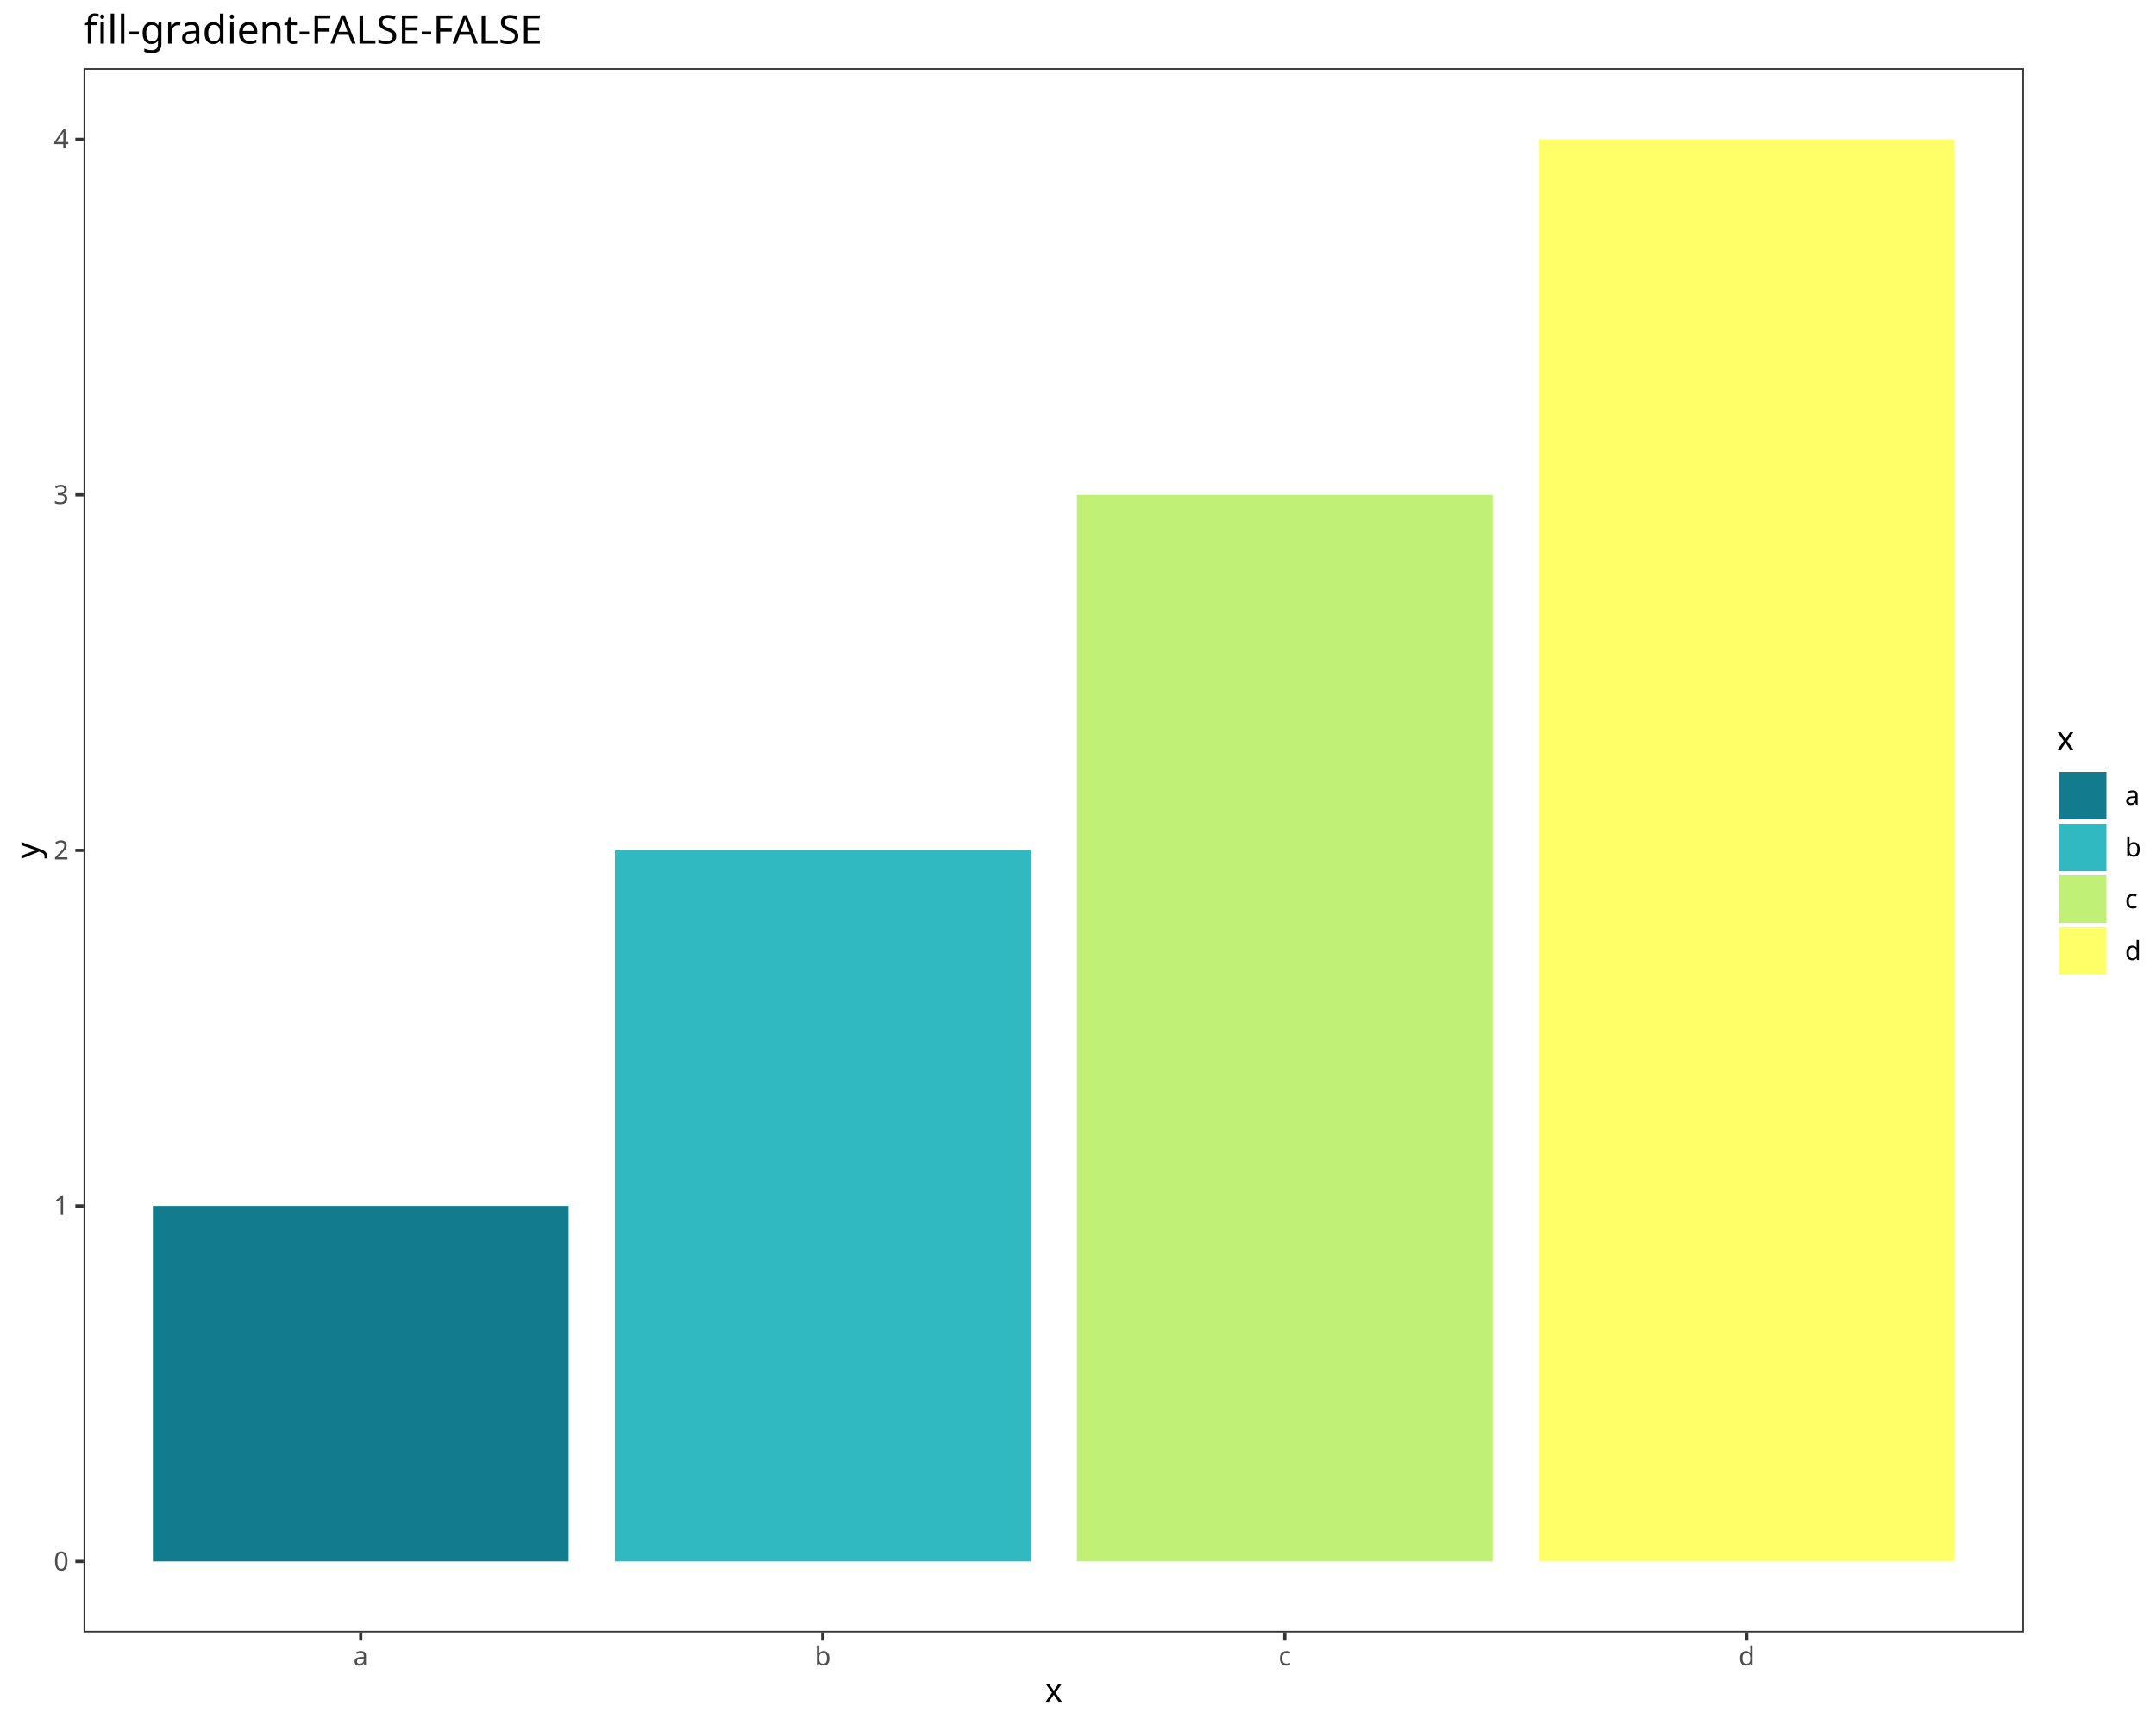
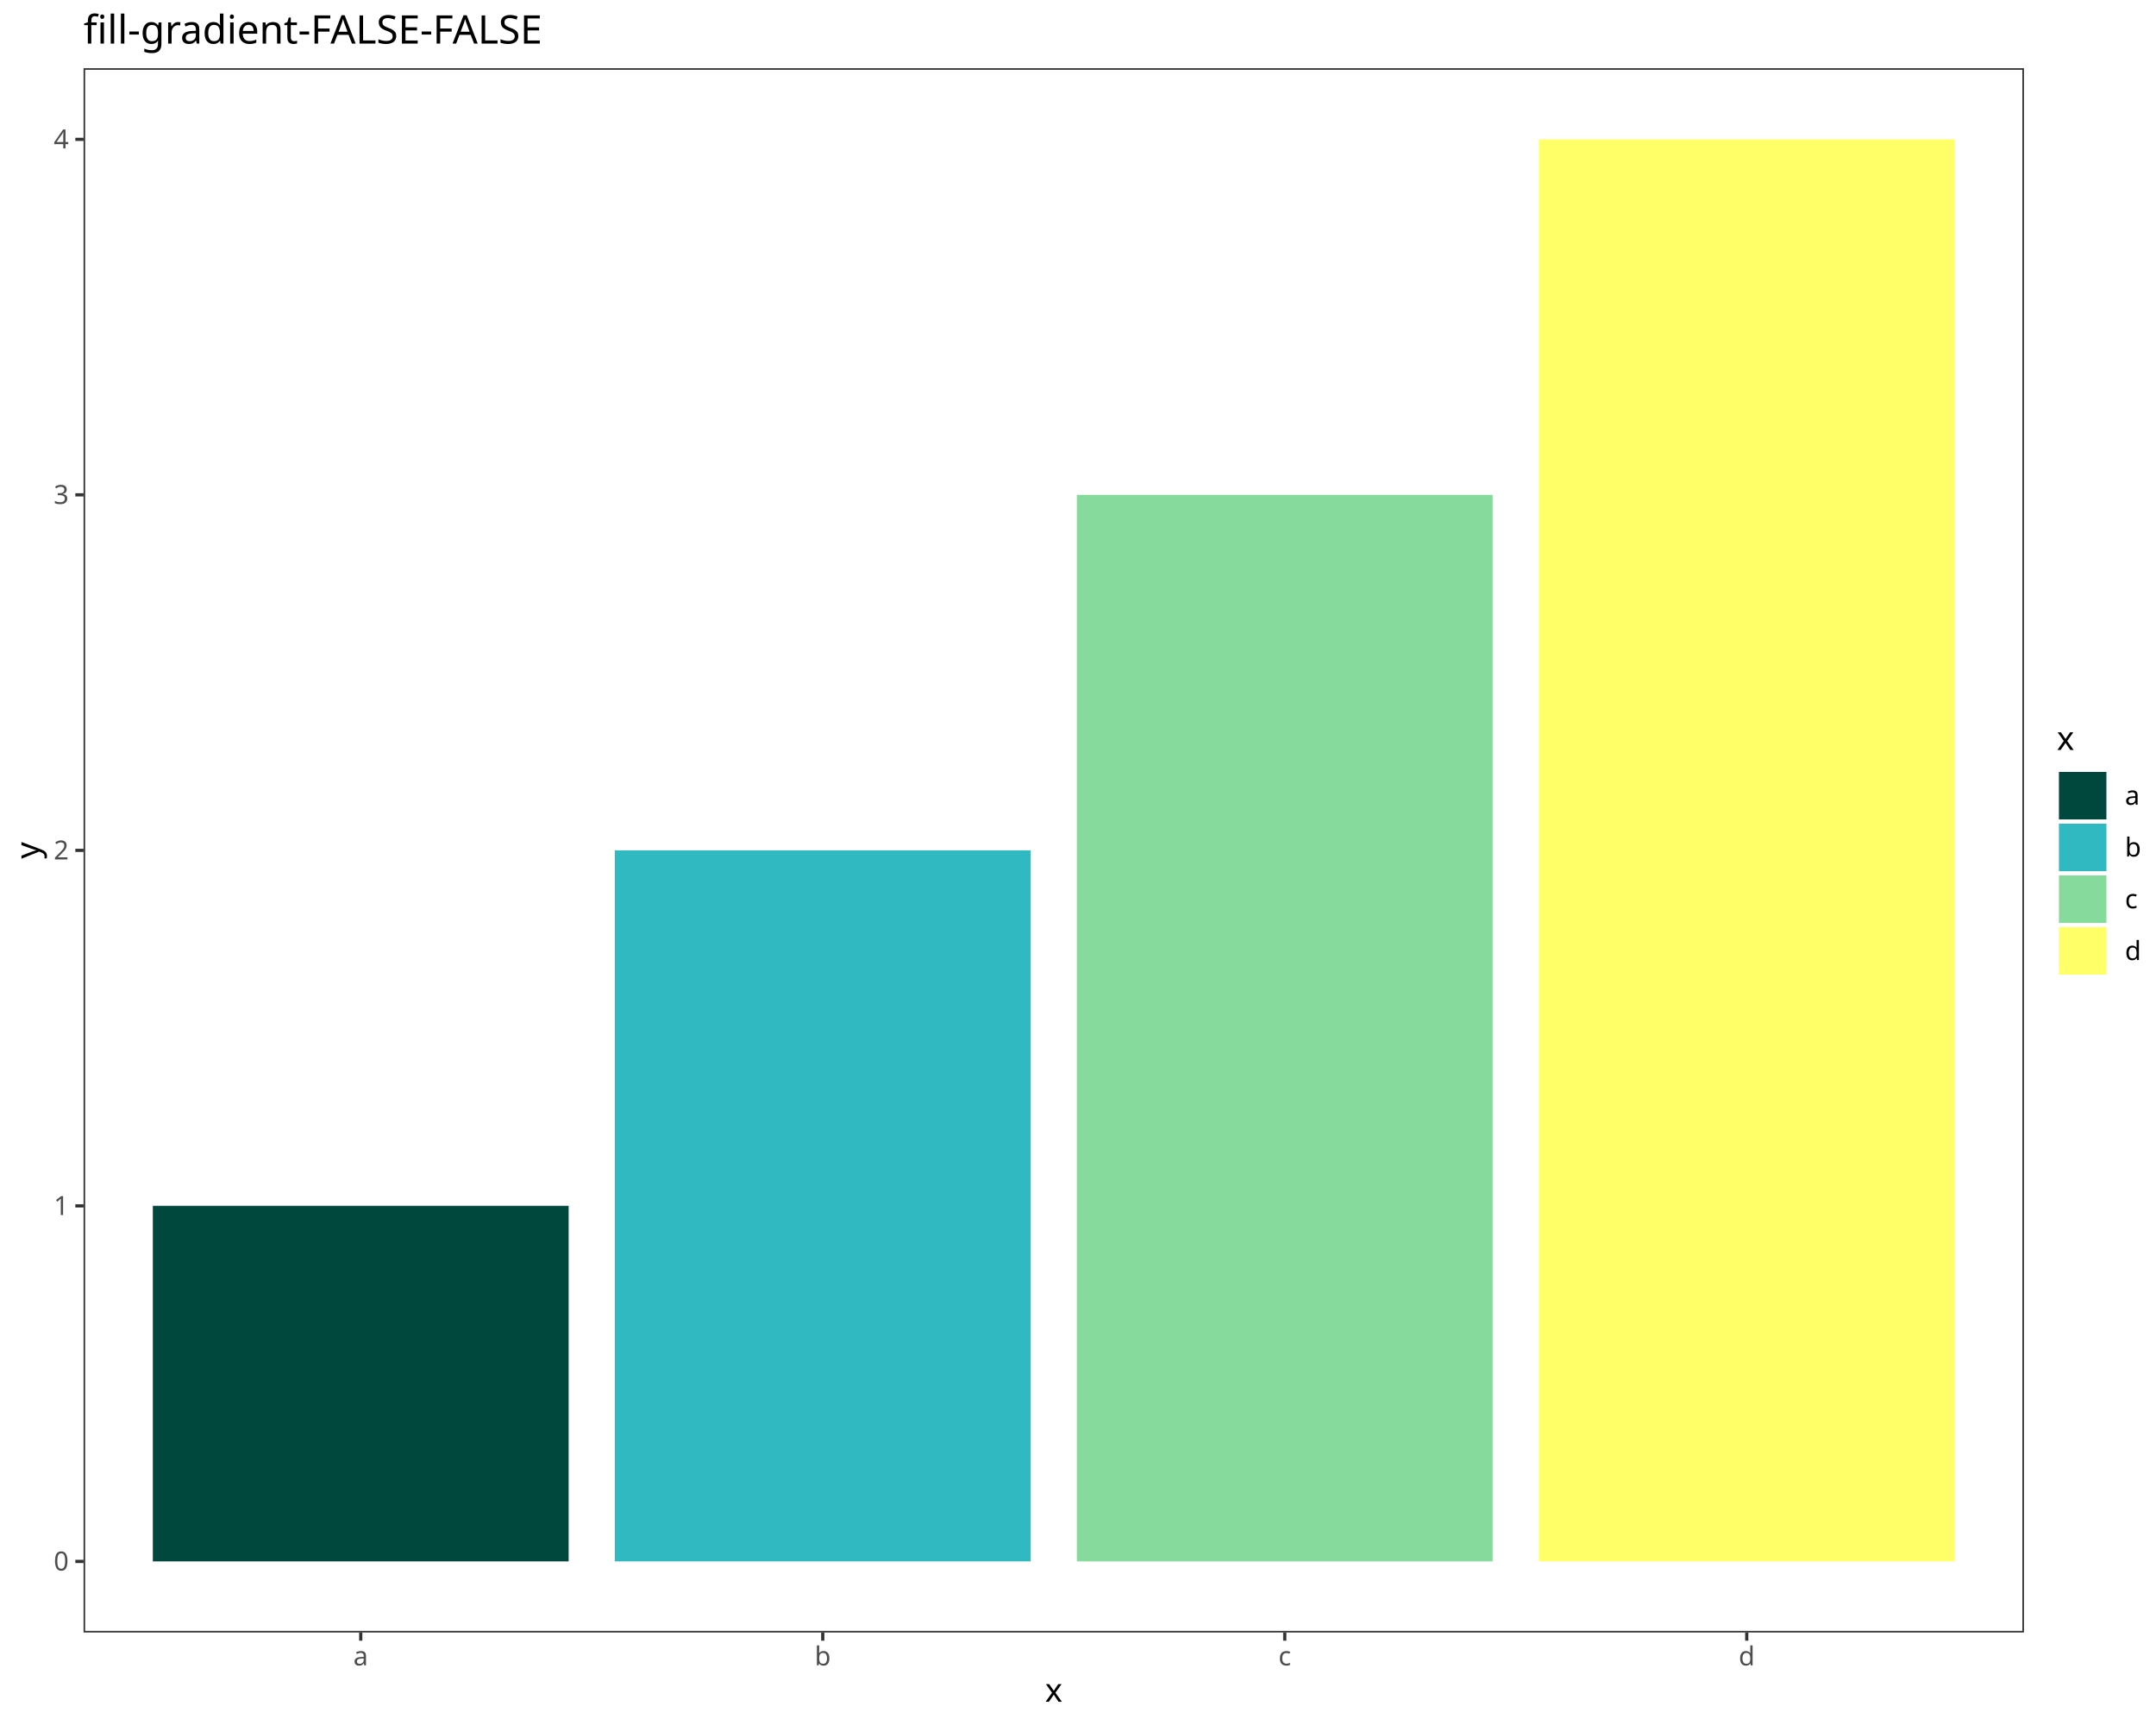
<svg xmlns="http://www.w3.org/2000/svg" class="svglite" data-engine-version="2.0" width="720.00pt" height="576.00pt" viewBox="0 0 720.00 576.00">
  <defs>
    <style type="text/css">
    .svglite line, .svglite polyline, .svglite polygon, .svglite path, .svglite rect, .svglite circle {
      fill: none;
      stroke: #000000;
      stroke-linecap: round;
      stroke-linejoin: round;
      stroke-miterlimit: 10.00;
    }
  </style>
  </defs>
  <rect width="100%" height="100%" style="stroke: none; fill: #FFFFFF;" />
  <defs>
    <clipPath id="cpMC4wMHw3MjAuMDB8MC4wMHw1NzYuMDA=">
      <rect x="0.00" y="0.00" width="720.00" height="576.00" />
    </clipPath>
  </defs>
  <g clip-path="url(#cpMC4wMHw3MjAuMDB8MC4wMHw1NzYuMDA=)">
    <rect x="0.00" y="0.00" width="720.00" height="576.00" style="stroke-width: 1.07; stroke: #FFFFFF; fill: #FFFFFF;" />
  </g>
  <defs>
    <clipPath id="cpMjcuOTB8Njc1LjkxfDIyLjc4fDU0NS4xMQ==">
      <rect x="27.90" y="22.78" width="648.01" height="522.33" />
    </clipPath>
  </defs>
  <g clip-path="url(#cpMjcuOTB8Njc1LjkxfDIyLjc4fDU0NS4xMQ==)">
    <rect x="27.90" y="22.78" width="648.01" height="522.33" style="stroke-width: 1.07; stroke: none; fill: #FFFFFF;" />
-     <rect x="51.04" y="402.66" width="138.86" height="118.71" style="stroke-width: 1.07; stroke: none; stroke-linecap: butt; stroke-linejoin: miter; fill: #127C8E;" />
+     <rect x="51.04" y="402.66" width="138.86" height="118.71" style="stroke-width: 1.07; stroke: none; stroke-linecap: butt; stroke-linejoin: miter; fill: #00483D;" />
    <rect x="205.33" y="283.95" width="138.86" height="237.42" style="stroke-width: 1.07; stroke: none; stroke-linecap: butt; stroke-linejoin: miter; fill: #31B9C2;" />
-     <rect x="359.62" y="165.24" width="138.86" height="356.13" style="stroke-width: 1.07; stroke: none; stroke-linecap: butt; stroke-linejoin: miter; fill: #C0F176;" />
+     <rect x="359.62" y="165.24" width="138.86" height="356.13" style="stroke-width: 1.07; stroke: none; stroke-linecap: butt; stroke-linejoin: miter; fill: #86DB9C;" />
    <rect x="513.91" y="46.53" width="138.86" height="474.84" style="stroke-width: 1.07; stroke: none; stroke-linecap: butt; stroke-linejoin: miter; fill: #FFFF67;" />
    <rect x="27.90" y="22.78" width="648.01" height="522.33" style="stroke-width: 1.07; stroke: #333333;" />
  </g>
  <g clip-path="url(#cpMC4wMHw3MjAuMDB8MC4wMHw1NzYuMDA=)">
    <text x="22.97" y="524.40" text-anchor="end" style="font-size: 8.80px; fill: #4D4D4D; font-family: sans;" textLength="4.89px" lengthAdjust="spacingAndGlyphs">0</text>
    <text x="22.97" y="405.69" text-anchor="end" style="font-size: 8.80px; fill: #4D4D4D; font-family: sans;" textLength="4.89px" lengthAdjust="spacingAndGlyphs">1</text>
    <text x="22.97" y="286.98" text-anchor="end" style="font-size: 8.80px; fill: #4D4D4D; font-family: sans;" textLength="4.89px" lengthAdjust="spacingAndGlyphs">2</text>
    <text x="22.97" y="168.26" text-anchor="end" style="font-size: 8.80px; fill: #4D4D4D; font-family: sans;" textLength="4.89px" lengthAdjust="spacingAndGlyphs">3</text>
    <text x="22.97" y="49.55" text-anchor="end" style="font-size: 8.80px; fill: #4D4D4D; font-family: sans;" textLength="4.89px" lengthAdjust="spacingAndGlyphs">4</text>
    <polyline points="25.16,521.37 27.90,521.37 " style="stroke-width: 1.07; stroke: #333333; stroke-linecap: butt;" />
    <polyline points="25.16,402.66 27.90,402.66 " style="stroke-width: 1.07; stroke: #333333; stroke-linecap: butt;" />
    <polyline points="25.16,283.95 27.90,283.95 " style="stroke-width: 1.07; stroke: #333333; stroke-linecap: butt;" />
    <polyline points="25.16,165.24 27.90,165.24 " style="stroke-width: 1.07; stroke: #333333; stroke-linecap: butt;" />
    <polyline points="25.16,46.53 27.90,46.53 " style="stroke-width: 1.07; stroke: #333333; stroke-linecap: butt;" />
    <polyline points="120.47,547.85 120.47,545.11 " style="stroke-width: 1.07; stroke: #333333; stroke-linecap: butt;" />
    <polyline points="274.76,547.85 274.76,545.11 " style="stroke-width: 1.07; stroke: #333333; stroke-linecap: butt;" />
    <polyline points="429.05,547.85 429.05,545.11 " style="stroke-width: 1.07; stroke: #333333; stroke-linecap: butt;" />
    <polyline points="583.33,547.85 583.33,545.11 " style="stroke-width: 1.07; stroke: #333333; stroke-linecap: butt;" />
    <text x="120.47" y="556.10" text-anchor="middle" style="font-size: 8.80px; fill: #4D4D4D; font-family: sans;" textLength="4.89px" lengthAdjust="spacingAndGlyphs">a</text>
    <text x="274.76" y="556.10" text-anchor="middle" style="font-size: 8.80px; fill: #4D4D4D; font-family: sans;" textLength="4.89px" lengthAdjust="spacingAndGlyphs">b</text>
    <text x="429.05" y="556.10" text-anchor="middle" style="font-size: 8.80px; fill: #4D4D4D; font-family: sans;" textLength="4.40px" lengthAdjust="spacingAndGlyphs">c</text>
    <text x="583.33" y="556.10" text-anchor="middle" style="font-size: 8.80px; fill: #4D4D4D; font-family: sans;" textLength="4.89px" lengthAdjust="spacingAndGlyphs">d</text>
    <text x="351.90" y="568.24" text-anchor="middle" style="font-size: 11.00px; font-family: sans;" textLength="5.50px" lengthAdjust="spacingAndGlyphs">x</text>
    <text transform="translate(13.05,283.95) rotate(-90)" text-anchor="middle" style="font-size: 11.00px; font-family: sans;" textLength="5.50px" lengthAdjust="spacingAndGlyphs">y</text>
    <rect x="686.87" y="241.72" width="27.65" height="84.45" style="stroke-width: 1.07; stroke: none; fill: #FFFFFF;" />
    <text x="686.87" y="250.43" style="font-size: 11.00px; font-family: sans;" textLength="5.50px" lengthAdjust="spacingAndGlyphs">x</text>
    <rect x="686.87" y="257.05" width="17.28" height="17.28" style="stroke-width: 1.07; stroke: none; fill: #FFFFFF;" />
-     <rect x="687.58" y="257.76" width="15.86" height="15.86" style="stroke-width: 1.07; stroke: none; stroke-linecap: butt; stroke-linejoin: miter; fill: #127C8E;" />
+     <rect x="687.58" y="257.76" width="15.86" height="15.86" style="stroke-width: 1.07; stroke: none; stroke-linecap: butt; stroke-linejoin: miter; fill: #00483D;" />
    <rect x="686.87" y="274.33" width="17.28" height="17.28" style="stroke-width: 1.07; stroke: none; fill: #FFFFFF;" />
    <rect x="687.58" y="275.04" width="15.86" height="15.86" style="stroke-width: 1.07; stroke: none; stroke-linecap: butt; stroke-linejoin: miter; fill: #31B9C2;" />
    <rect x="686.87" y="291.61" width="17.28" height="17.28" style="stroke-width: 1.07; stroke: none; fill: #FFFFFF;" />
-     <rect x="687.58" y="292.32" width="15.86" height="15.86" style="stroke-width: 1.07; stroke: none; stroke-linecap: butt; stroke-linejoin: miter; fill: #C0F176;" />
+     <rect x="687.58" y="292.32" width="15.86" height="15.86" style="stroke-width: 1.07; stroke: none; stroke-linecap: butt; stroke-linejoin: miter; fill: #86DB9C;" />
    <rect x="686.87" y="308.89" width="17.28" height="17.28" style="stroke-width: 1.07; stroke: none; fill: #FFFFFF;" />
    <rect x="687.58" y="309.60" width="15.86" height="15.86" style="stroke-width: 1.07; stroke: none; stroke-linecap: butt; stroke-linejoin: miter; fill: #FFFF67;" />
    <text x="709.63" y="268.72" style="font-size: 8.80px; font-family: sans;" textLength="4.89px" lengthAdjust="spacingAndGlyphs">a</text>
    <text x="709.63" y="286.00" style="font-size: 8.80px; font-family: sans;" textLength="4.89px" lengthAdjust="spacingAndGlyphs">b</text>
    <text x="709.63" y="303.28" style="font-size: 8.80px; font-family: sans;" textLength="4.40px" lengthAdjust="spacingAndGlyphs">c</text>
    <text x="709.63" y="320.56" style="font-size: 8.80px; font-family: sans;" textLength="4.89px" lengthAdjust="spacingAndGlyphs">d</text>
    <text x="27.90" y="14.56" style="font-size: 13.20px; font-family: sans;" textLength="157.00px" lengthAdjust="spacingAndGlyphs">fill-gradient-FALSE-FALSE</text>
  </g>
</svg>
